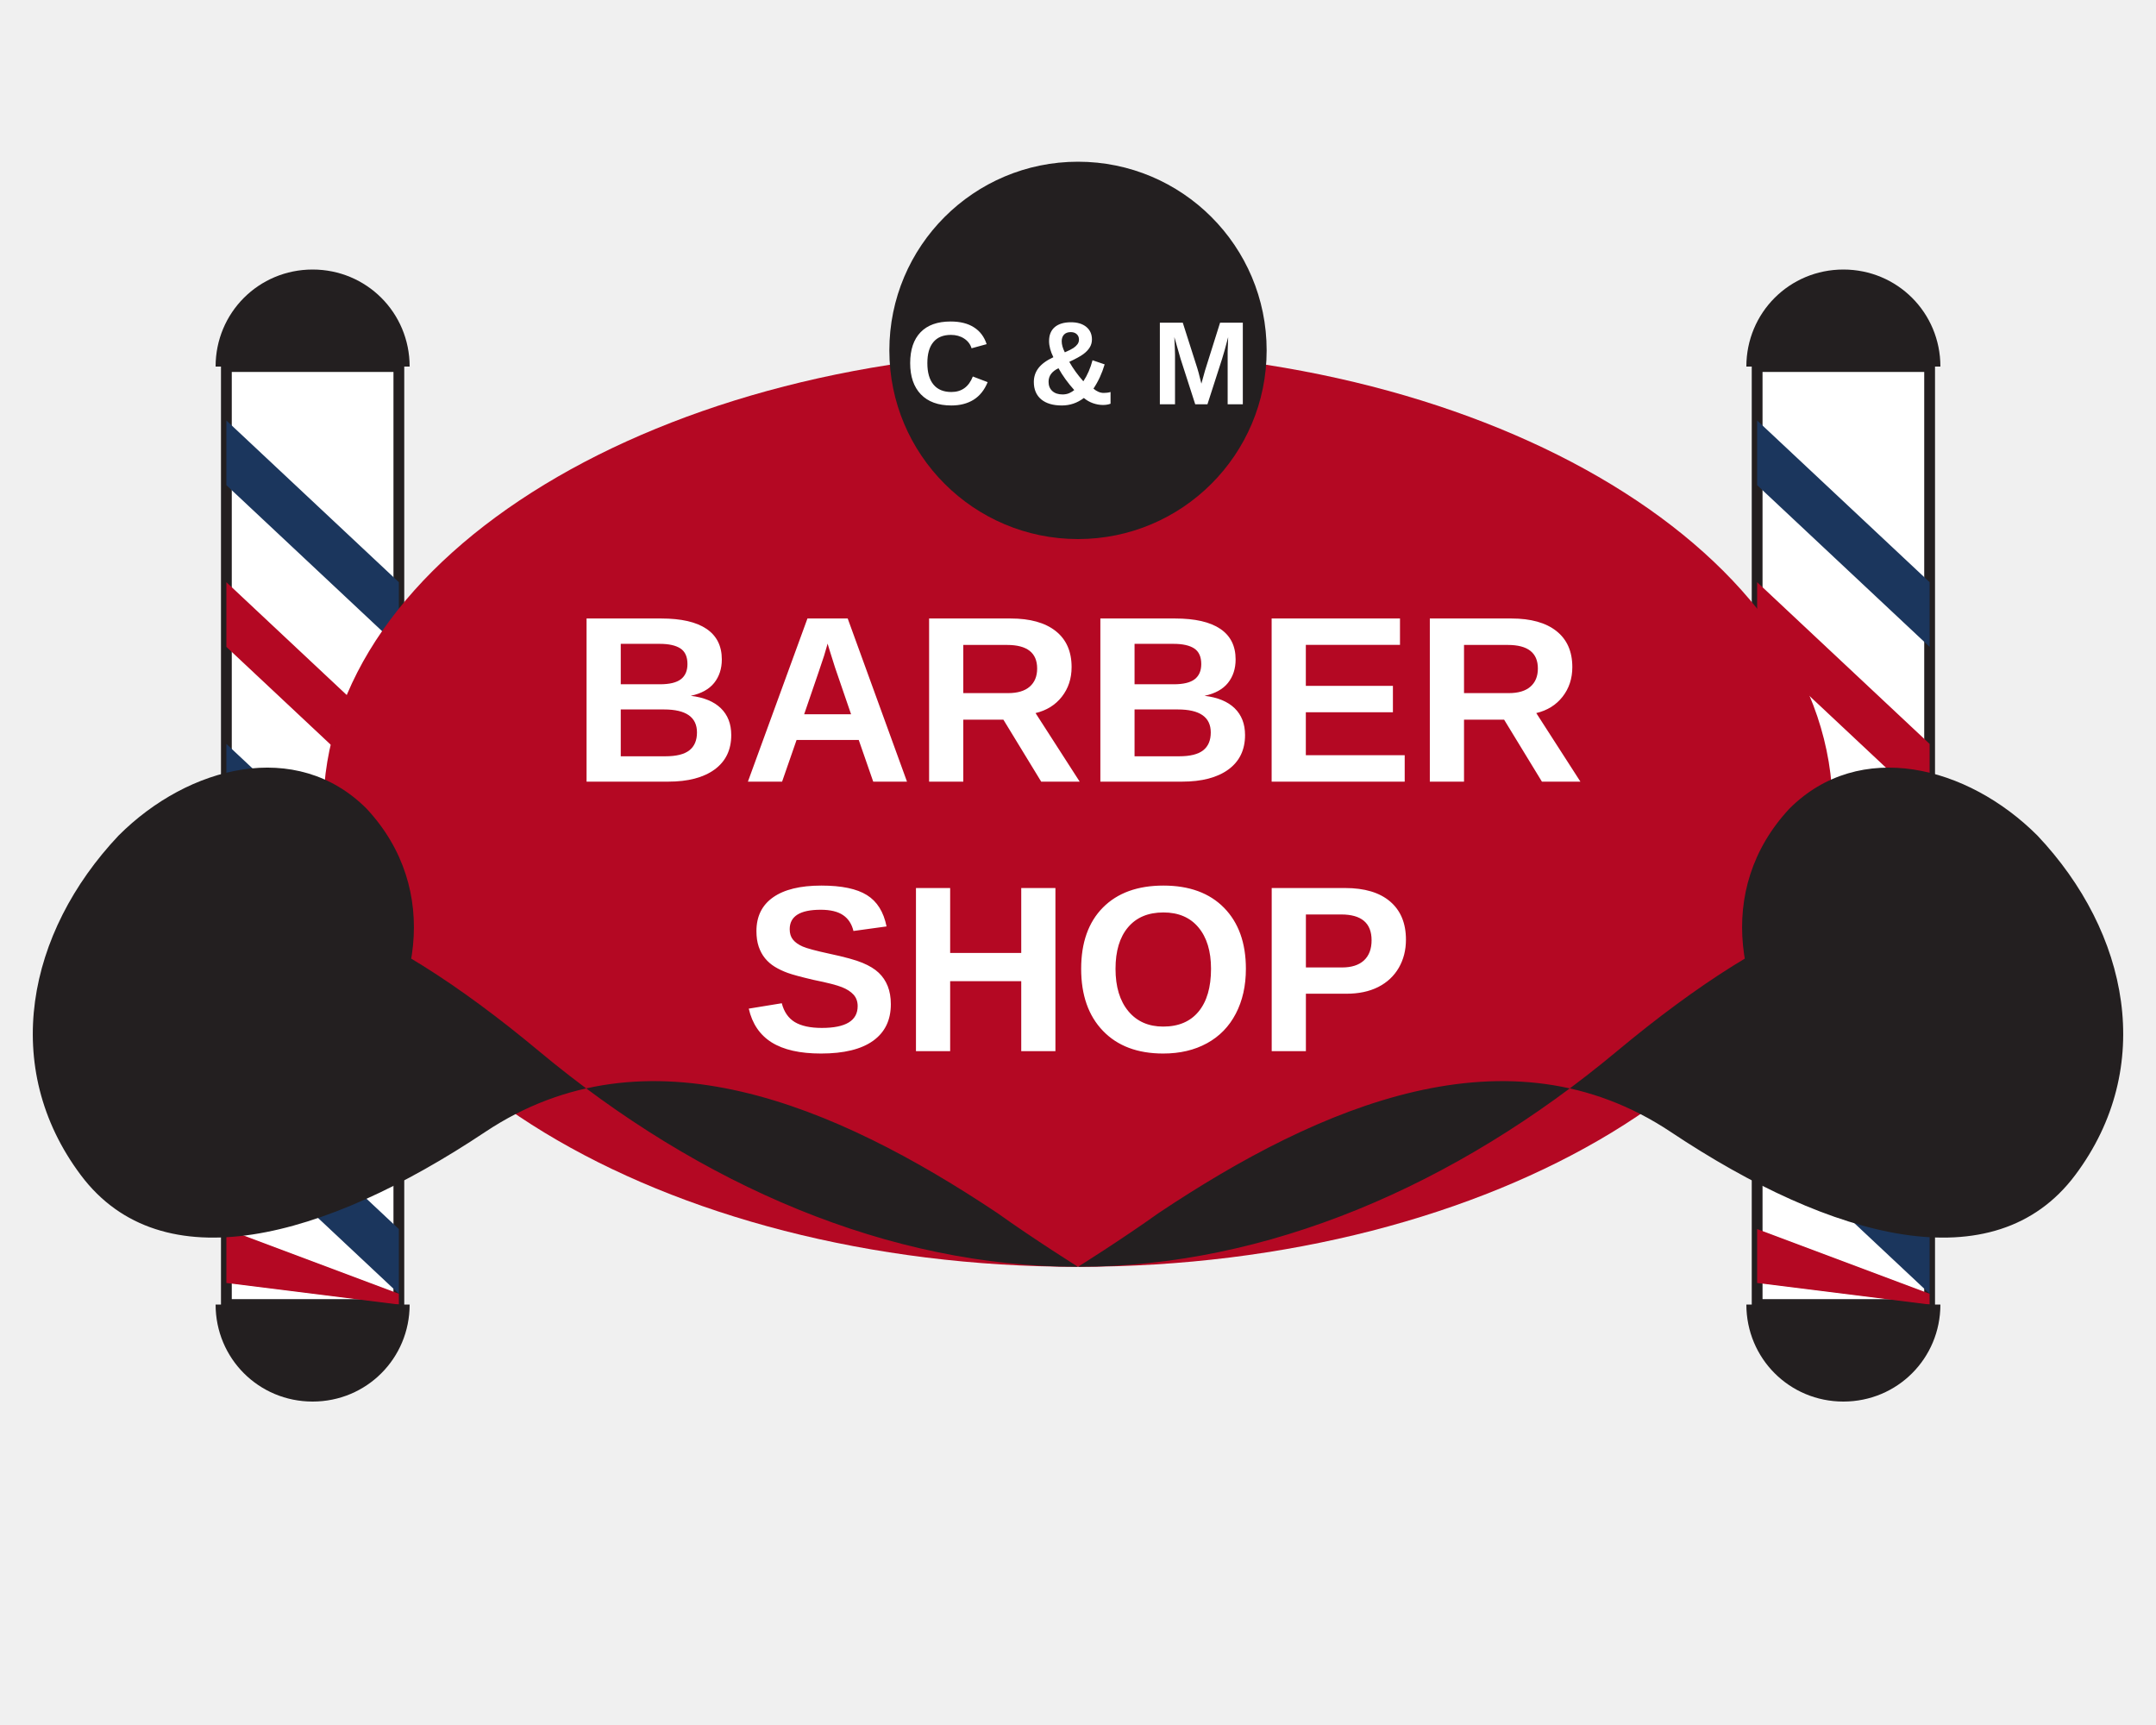
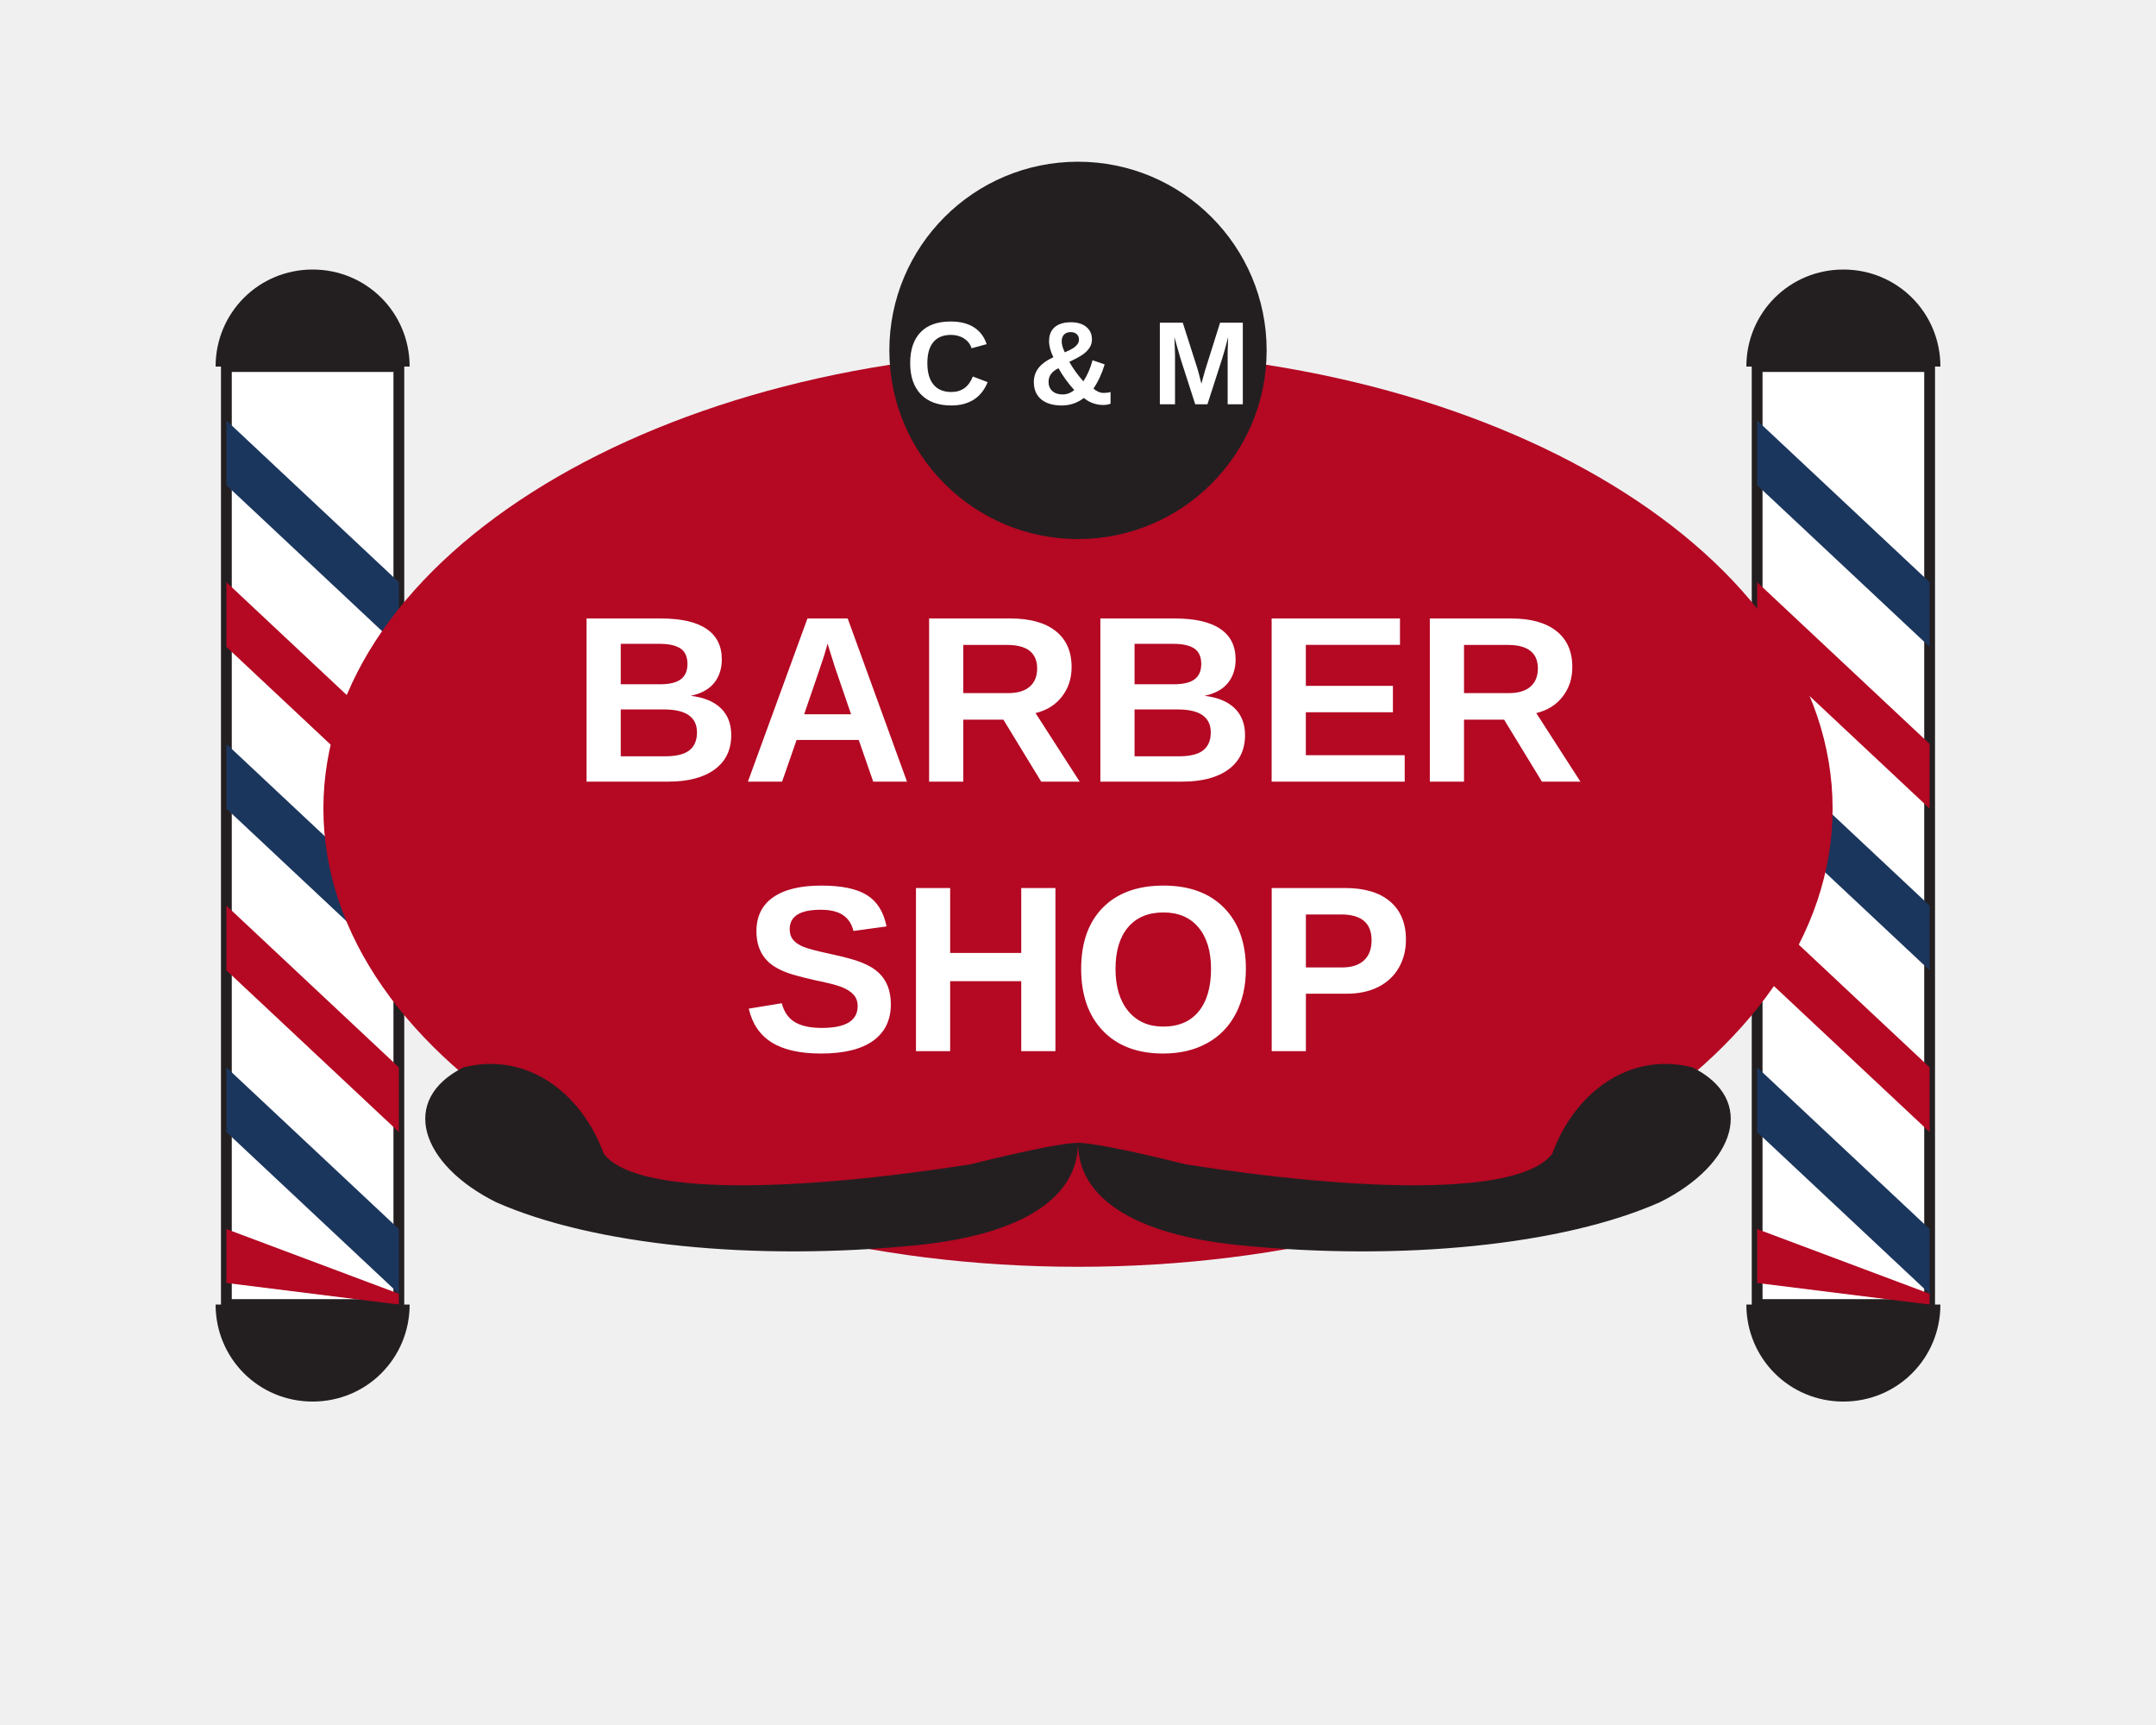
<svg xmlns="http://www.w3.org/2000/svg" viewBox="0 0 400 320" width="100%" height="100%" role="img" aria-label="C &amp; M Barber Shop logo">
  <g transform="translate(40, 50)">
    <path d="M 18 0 C 8 0, 0 8, 0 18 L 36 18 C 36 8, 28 0, 18 0 Z" fill="#231F20" />
    <rect x="2" y="18" width="32" height="174" fill="#FFFFFF" stroke="#231F20" stroke-width="2" />
    <polygon points="2,28  34,58  34,70 2,40" fill="#1B365D" />
    <polygon points="2,58  34,88  34,100 2,70" fill="#B40823" />
    <polygon points="2,88  34,118 34,130 2,100" fill="#1B365D" />
    <polygon points="2,118 34,148 34,160 2,130" fill="#B40823" />
    <polygon points="2,148 34,178 34,190 2,160" fill="#1B365D" />
    <polygon points="2,178 34,190 34,192 2,188" fill="#B40823" />
    <path d="M 0 192 L 36 192 C 36 202, 28 210, 18 210 C 8 210, 0 202, 0 192 Z" fill="#231F20" />
  </g>
  <g transform="translate(324, 50)">
    <path d="M 18 0 C 8 0, 0 8, 0 18 L 36 18 C 36 8, 28 0, 18 0 Z" fill="#231F20" />
    <rect x="2" y="18" width="32" height="174" fill="#FFFFFF" stroke="#231F20" stroke-width="2" />
    <polygon points="2,28  34,58  34,70 2,40" fill="#1B365D" />
    <polygon points="2,58  34,88  34,100 2,70" fill="#B40823" />
    <polygon points="2,88  34,118 34,130 2,100" fill="#1B365D" />
    <polygon points="2,118 34,148 34,160 2,130" fill="#B40823" />
    <polygon points="2,148 34,178 34,190 2,160" fill="#1B365D" />
    <polygon points="2,178 34,190 34,192 2,188" fill="#B40823" />
    <path d="M 0 192 L 36 192 C 36 202, 28 210, 18 210 C 8 210, 0 202, 0 192 Z" fill="#231F20" />
  </g>
  <ellipse cx="200" cy="150" rx="140" ry="85" fill="#B40823" />
  <circle cx="200" cy="65" r="35" fill="#231F20" />
  <text x="200" y="75" font-family="'Helvetica Neue', Arial, sans-serif" font-weight="900" font-size="22" fill="#FFFFFF" text-anchor="middle" letter-spacing="0.02em">C &amp; M</text>
  <text x="200" y="145" font-family="'Helvetica Neue', Arial, sans-serif" font-weight="900" font-size="44" fill="#FFFFFF" text-anchor="middle">BARBER</text>
  <text x="200" y="195" font-family="'Helvetica Neue', Arial, sans-serif" font-weight="900" font-size="44" fill="#FFFFFF" text-anchor="middle">SHOP</text>
-   <path d="M 200 235            C 165 235, 130 220, 100 195            C 70 170, 45 160, 25 170            C 10 178, 5 195, 18 210            C 28 222, 48 218, 65 200            C 78 186, 82 165, 68 150            C 55 137, 35 142, 22 155            C 5 173, 0 198, 15 218            C 30 238, 60 230, 90 210            C 120 190, 155 205, 185 225            C 192 230, 200 235, 200 235            C 200 235, 208 230, 215 225            C 245 205, 280 190, 310 210            C 340 230, 370 238, 385 218            C 400 198, 395 173, 378 155            C 365 142, 345 137, 332 150            C 318 165, 322 186, 335 200            C 352 218, 372 222, 382 210            C 395 195, 390 178, 375 170            C 355 160, 330 170, 300 195            C 270 220, 235 235, 200 235 Z" fill="#231F20" />
+   <g fill="#231F20">
+     <path d="M 200 212              C 200 222, 190 229, 170 231              C 140 234, 110 231, 92 223              C 78 216, 74 204, 86 198              C 98 195, 108 203, 112 214              C 118 222, 148 221, 180 216              C 192 213, 198 212, 200 212 Z" />
+     <path d="M 200 212              C 200 222, 210 229, 230 231              C 260 234, 290 231, 308 223              C 322 216, 326 204, 314 198              C 302 195, 292 203, 288 214              C 282 222, 252 221, 220 216              C 208 213, 202 212, 200 212 Z" />
+   </g>
</svg>
